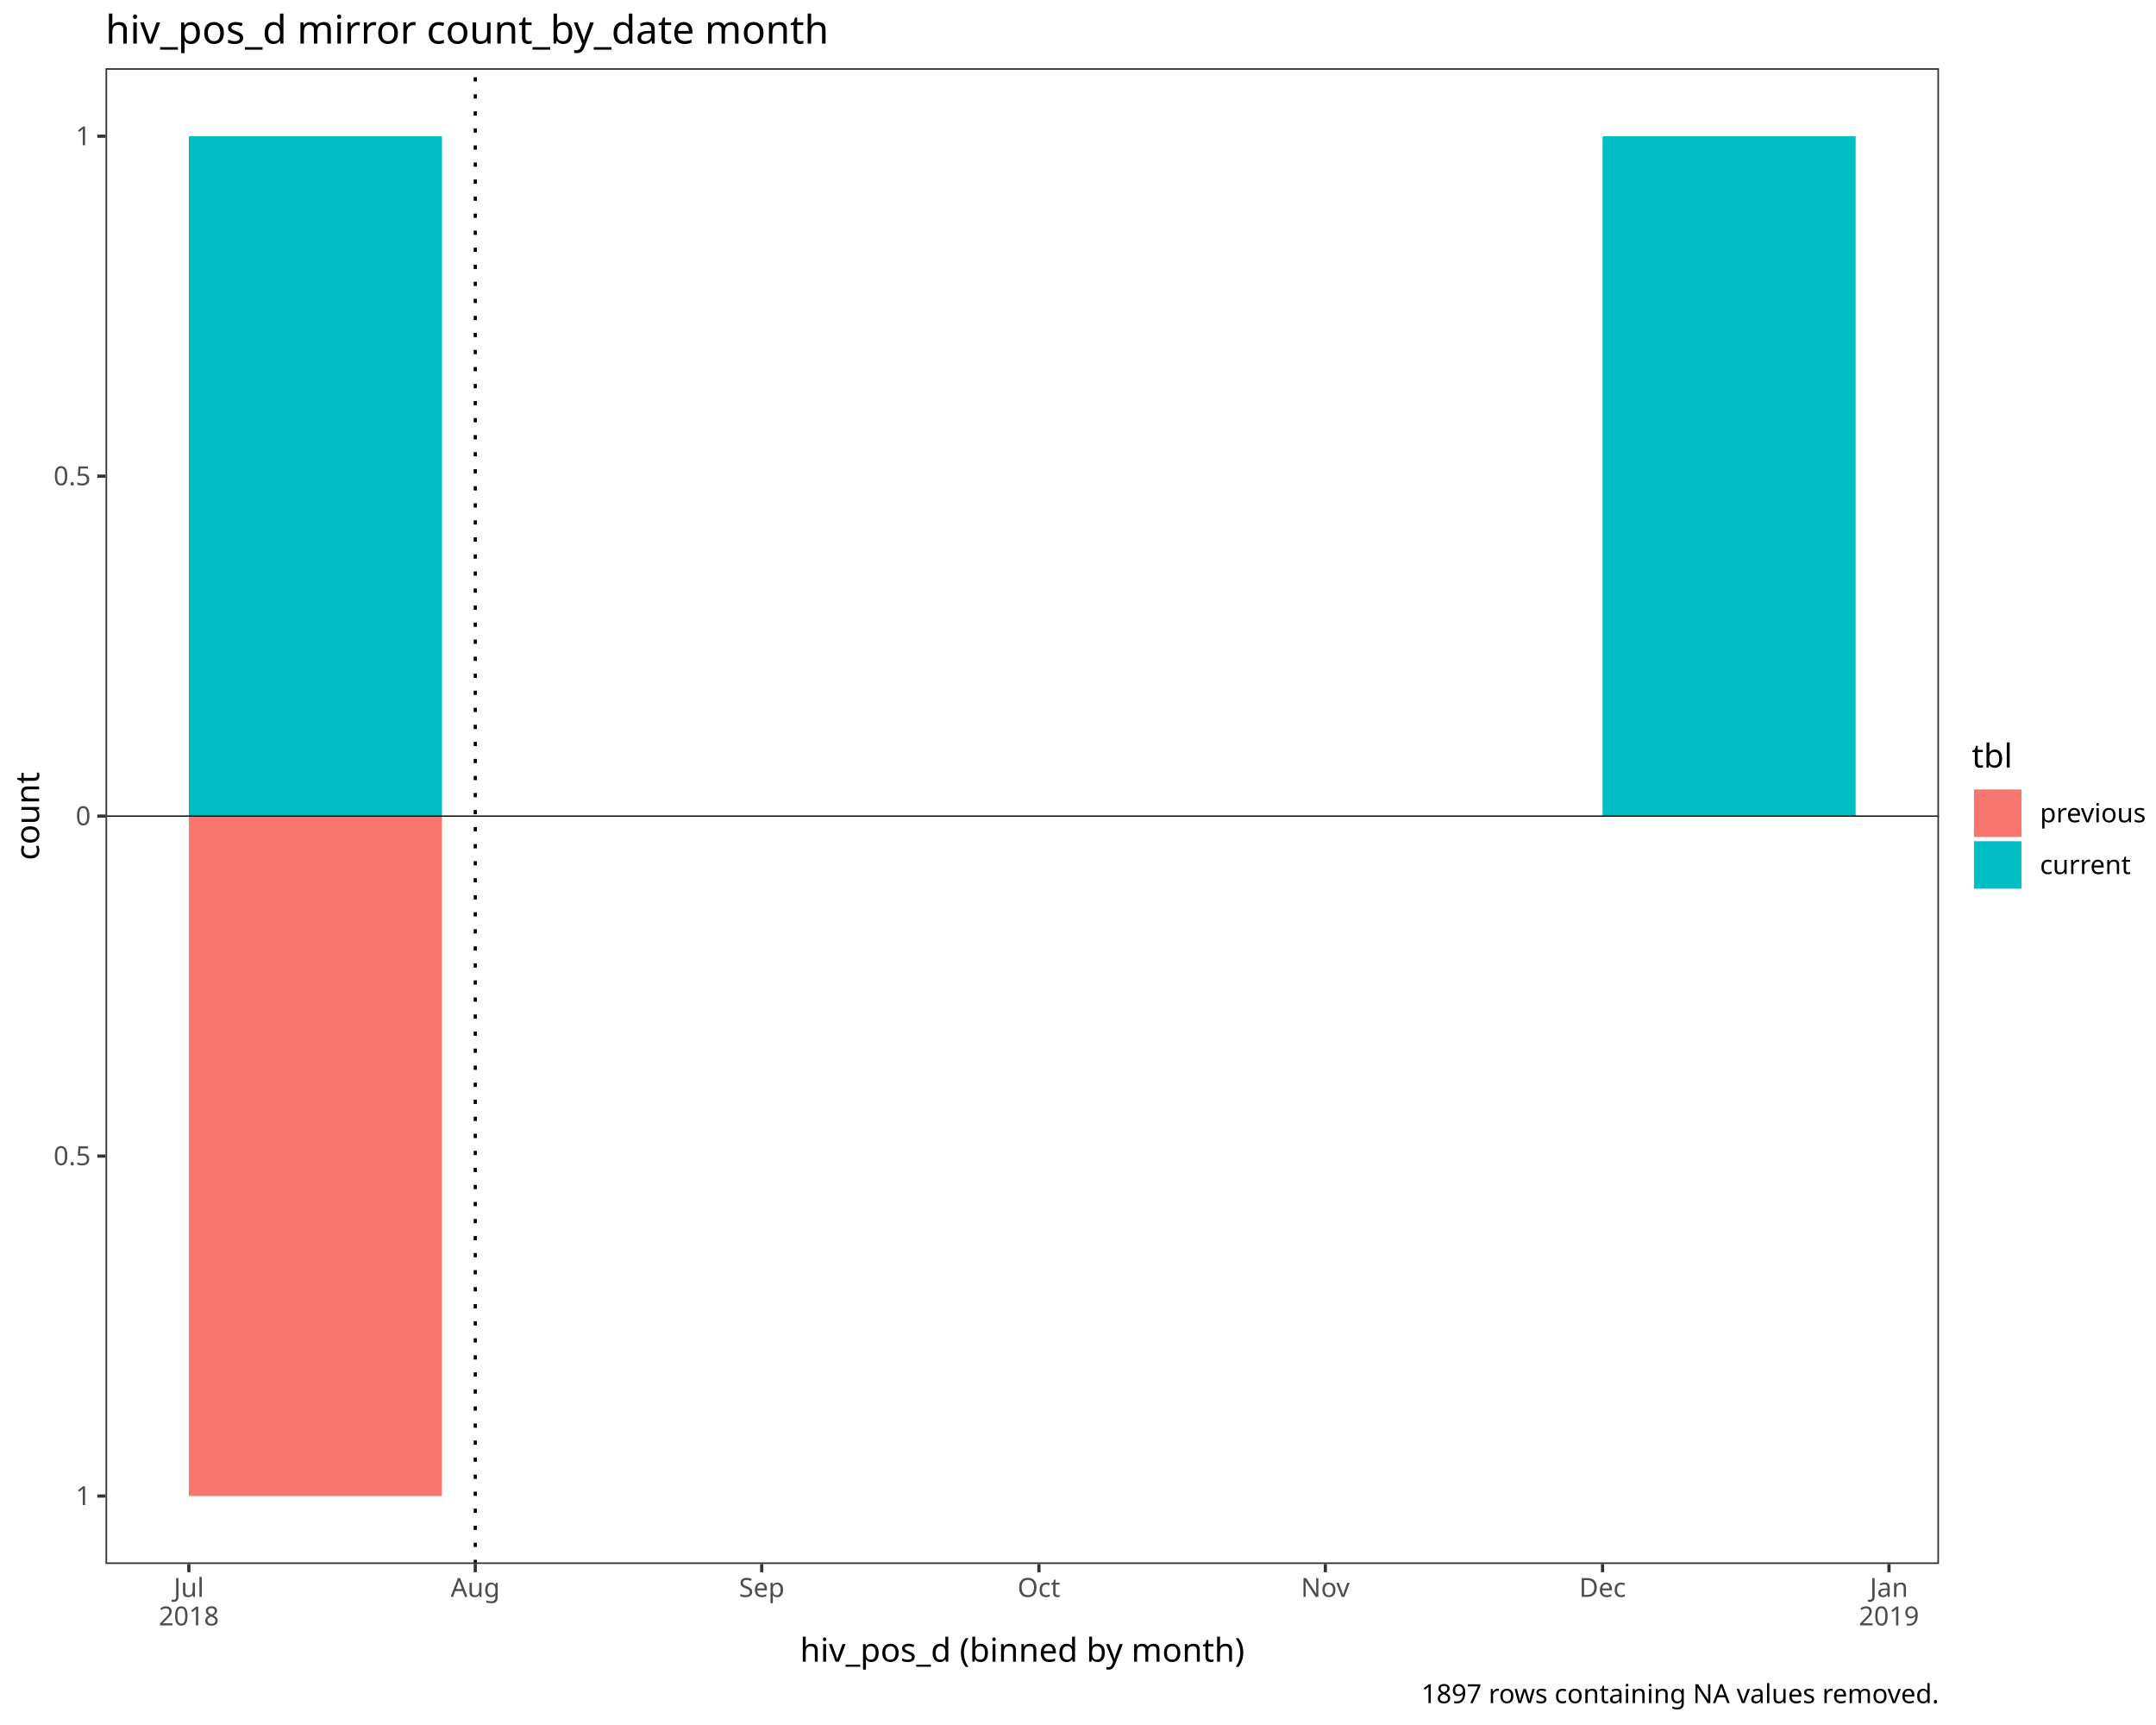
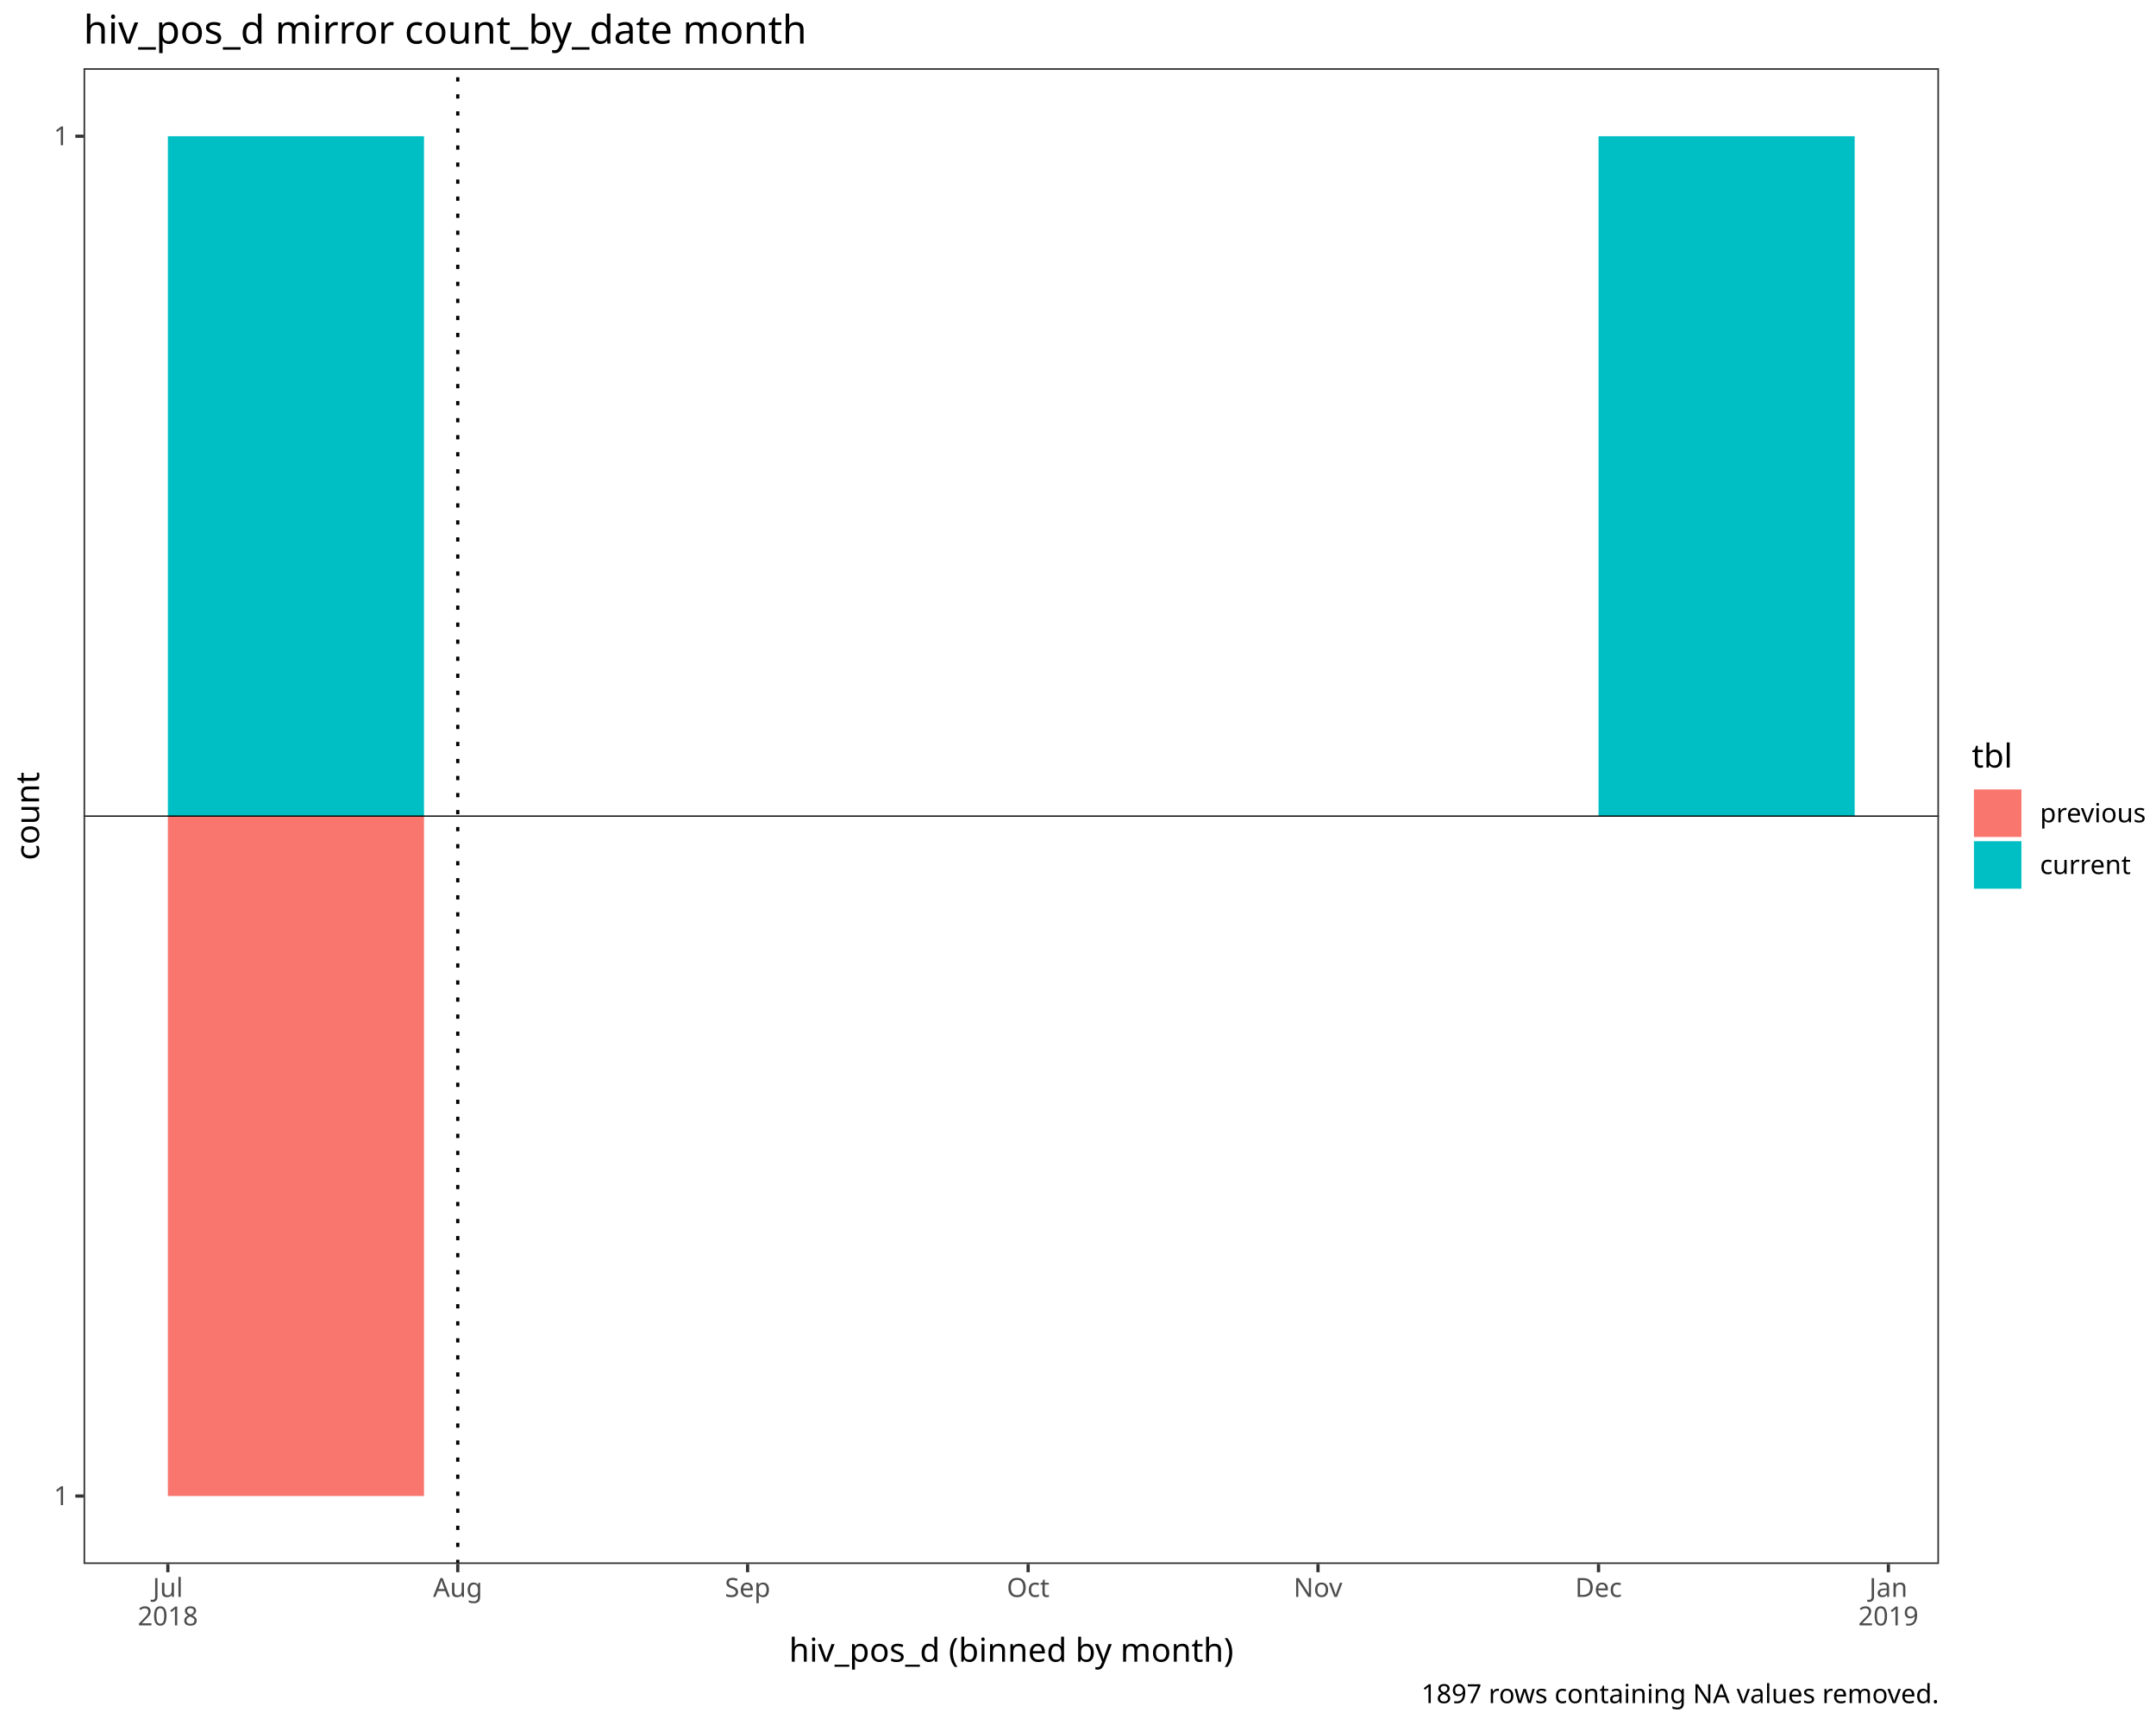
<svg xmlns="http://www.w3.org/2000/svg" class="svglite" data-engine-version="2.0" width="720.00pt" height="576.00pt" viewBox="0 0 720.00 576.00">
  <defs>
    <style type="text/css">
    .svglite line, .svglite polyline, .svglite polygon, .svglite path, .svglite rect, .svglite circle {
      fill: none;
      stroke: #000000;
      stroke-linecap: round;
      stroke-linejoin: round;
      stroke-miterlimit: 10.00;
    }
  </style>
  </defs>
  <rect width="100%" height="100%" style="stroke: none; fill: #FFFFFF;" />
  <defs>
    <clipPath id="cpMC4wMHw3MjAuMDB8MC4wMHw1NzYuMDA=">
      <rect x="0.00" y="0.00" width="720.00" height="576.00" />
    </clipPath>
  </defs>
  <g clip-path="url(#cpMC4wMHw3MjAuMDB8MC4wMHw1NzYuMDA=)">
    <rect x="0.00" y="0.00" width="720.00" height="576.00" style="stroke-width: 1.07; stroke: #FFFFFF; fill: #FFFFFF;" />
  </g>
  <defs>
-     <clipPath id="cpMzUuMjR8NjQ3LjUzfDIyLjc4fDUyMi4yNQ==">
-       <rect x="35.24" y="22.78" width="612.29" height="499.46" />
+     <clipPath id="cpMjcuOTB8NjQ3LjUzfDIyLjc4fDUyMi4yNQ==">
+       <rect x="27.90" y="22.78" width="619.63" height="499.46" />
    </clipPath>
  </defs>
-   <g clip-path="url(#cpMzUuMjR8NjQ3LjUzfDIyLjc4fDUyMi4yNQ==)">
-     <rect x="35.24" y="22.78" width="612.29" height="499.46" style="stroke-width: 1.07; stroke: none; fill: #FFFFFF;" />
-     <rect x="63.07" y="272.51" width="84.53" height="227.03" style="stroke-width: 1.07; stroke: none; stroke-linecap: butt; stroke-linejoin: miter; fill: #F8766D;" />
-     <rect x="63.07" y="45.49" width="84.53" height="227.03" style="stroke-width: 1.07; stroke: none; stroke-linecap: butt; stroke-linejoin: miter; fill: #00BFC4;" />
-     <rect x="535.17" y="45.49" width="84.53" height="227.03" style="stroke-width: 1.07; stroke: none; stroke-linecap: butt; stroke-linejoin: miter; fill: #00BFC4;" />
-     <line x1="35.24" y1="272.51" x2="647.53" y2="272.51" style="stroke-width: 0.43; stroke-linecap: butt;" />
-     <line x1="158.72" y1="522.25" x2="158.72" y2="22.78" style="stroke-width: 1.07; stroke-dasharray: 1.42,4.27; stroke-linecap: butt;" />
-     <rect x="35.24" y="22.78" width="612.29" height="499.46" style="stroke-width: 1.07; stroke: #333333;" />
+   <g clip-path="url(#cpMjcuOTB8NjQ3LjUzfDIyLjc4fDUyMi4yNQ==)">
+     <rect x="27.90" y="22.78" width="619.63" height="499.46" style="stroke-width: 1.07; stroke: none; fill: #FFFFFF;" />
+     <rect x="56.06" y="272.51" width="85.54" height="227.03" style="stroke-width: 1.07; stroke: none; stroke-linecap: butt; stroke-linejoin: miter; fill: #F8766D;" />
+     <rect x="56.06" y="45.49" width="85.54" height="227.03" style="stroke-width: 1.07; stroke: none; stroke-linecap: butt; stroke-linejoin: miter; fill: #00BFC4;" />
+     <rect x="533.83" y="45.49" width="85.54" height="227.03" style="stroke-width: 1.07; stroke: none; stroke-linecap: butt; stroke-linejoin: miter; fill: #00BFC4;" />
+     <line x1="27.90" y1="272.51" x2="647.53" y2="272.51" style="stroke-width: 0.43; stroke-linecap: butt;" />
+     <line x1="152.87" y1="522.25" x2="152.87" y2="22.78" style="stroke-width: 1.07; stroke-dasharray: 1.42,4.27; stroke-linecap: butt;" />
+     <rect x="27.90" y="22.78" width="619.63" height="499.46" style="stroke-width: 1.07; stroke: #333333;" />
  </g>
  <g clip-path="url(#cpMC4wMHw3MjAuMDB8MC4wMHw1NzYuMDA=)">
-     <text x="30.31" y="502.57" text-anchor="end" style="font-size: 8.80px; fill: #4D4D4D; font-family: sans;" textLength="4.89px" lengthAdjust="spacingAndGlyphs">1</text>
-     <text x="30.31" y="389.06" text-anchor="end" style="font-size: 8.80px; fill: #4D4D4D; font-family: sans;" textLength="12.23px" lengthAdjust="spacingAndGlyphs">0.5</text>
-     <text x="30.31" y="275.54" text-anchor="end" style="font-size: 8.80px; fill: #4D4D4D; font-family: sans;" textLength="4.89px" lengthAdjust="spacingAndGlyphs">0</text>
-     <text x="30.31" y="162.03" text-anchor="end" style="font-size: 8.80px; fill: #4D4D4D; font-family: sans;" textLength="12.23px" lengthAdjust="spacingAndGlyphs">0.5</text>
-     <text x="30.31" y="48.51" text-anchor="end" style="font-size: 8.80px; fill: #4D4D4D; font-family: sans;" textLength="4.89px" lengthAdjust="spacingAndGlyphs">1</text>
-     <polyline points="32.50,499.54 35.24,499.54 " style="stroke-width: 1.07; stroke: #333333; stroke-linecap: butt;" />
-     <polyline points="32.50,386.03 35.24,386.03 " style="stroke-width: 1.07; stroke: #333333; stroke-linecap: butt;" />
-     <polyline points="32.50,272.51 35.24,272.51 " style="stroke-width: 1.07; stroke: #333333; stroke-linecap: butt;" />
-     <polyline points="32.50,159.00 35.24,159.00 " style="stroke-width: 1.07; stroke: #333333; stroke-linecap: butt;" />
-     <polyline points="32.50,45.49 35.24,45.49 " style="stroke-width: 1.07; stroke: #333333; stroke-linecap: butt;" />
-     <polyline points="63.07,524.99 63.07,522.25 " style="stroke-width: 1.07; stroke: #333333; stroke-linecap: butt;" />
-     <polyline points="158.72,524.99 158.72,522.25 " style="stroke-width: 1.07; stroke: #333333; stroke-linecap: butt;" />
-     <polyline points="254.38,524.99 254.38,522.25 " style="stroke-width: 1.07; stroke: #333333; stroke-linecap: butt;" />
-     <polyline points="346.95,524.99 346.95,522.25 " style="stroke-width: 1.07; stroke: #333333; stroke-linecap: butt;" />
-     <polyline points="442.60,524.99 442.60,522.25 " style="stroke-width: 1.07; stroke: #333333; stroke-linecap: butt;" />
-     <polyline points="535.17,524.99 535.17,522.25 " style="stroke-width: 1.07; stroke: #333333; stroke-linecap: butt;" />
-     <polyline points="630.83,524.99 630.83,522.25 " style="stroke-width: 1.07; stroke: #333333; stroke-linecap: butt;" />
-     <text x="63.07" y="533.23" text-anchor="middle" style="font-size: 8.80px; fill: #4D4D4D; font-family: sans;" textLength="11.25px" lengthAdjust="spacingAndGlyphs">Jul</text>
-     <text x="63.07" y="542.74" text-anchor="middle" style="font-size: 8.80px; fill: #4D4D4D; font-family: sans;" textLength="19.58px" lengthAdjust="spacingAndGlyphs">2018</text>
-     <text x="158.72" y="533.23" text-anchor="middle" style="font-size: 8.80px; fill: #4D4D4D; font-family: sans;" textLength="15.66px" lengthAdjust="spacingAndGlyphs">Aug</text>
-     <text x="254.38" y="533.23" text-anchor="middle" style="font-size: 8.80px; fill: #4D4D4D; font-family: sans;" textLength="15.66px" lengthAdjust="spacingAndGlyphs">Sep</text>
-     <text x="346.95" y="533.23" text-anchor="middle" style="font-size: 8.80px; fill: #4D4D4D; font-family: sans;" textLength="13.70px" lengthAdjust="spacingAndGlyphs">Oct</text>
-     <text x="442.60" y="533.23" text-anchor="middle" style="font-size: 8.80px; fill: #4D4D4D; font-family: sans;" textLength="15.66px" lengthAdjust="spacingAndGlyphs">Nov</text>
-     <text x="535.17" y="533.23" text-anchor="middle" style="font-size: 8.80px; fill: #4D4D4D; font-family: sans;" textLength="15.66px" lengthAdjust="spacingAndGlyphs">Dec</text>
-     <text x="630.83" y="533.23" text-anchor="middle" style="font-size: 8.80px; fill: #4D4D4D; font-family: sans;" textLength="14.19px" lengthAdjust="spacingAndGlyphs">Jan</text>
-     <text x="630.83" y="542.74" text-anchor="middle" style="font-size: 8.80px; fill: #4D4D4D; font-family: sans;" textLength="19.58px" lengthAdjust="spacingAndGlyphs">2019</text>
-     <text x="341.39" y="554.87" text-anchor="middle" style="font-size: 11.00px; font-family: sans;" textLength="141.89px" lengthAdjust="spacingAndGlyphs">hiv_pos_d (binned by month)</text>
+     <text x="22.97" y="502.57" text-anchor="end" style="font-size: 8.80px; fill: #4D4D4D; font-family: sans;" textLength="4.89px" lengthAdjust="spacingAndGlyphs">1</text>
+     <text x="22.97" y="48.51" text-anchor="end" style="font-size: 8.80px; fill: #4D4D4D; font-family: sans;" textLength="4.89px" lengthAdjust="spacingAndGlyphs">1</text>
+     <polyline points="25.16,499.54 27.90,499.54 " style="stroke-width: 1.07; stroke: #333333; stroke-linecap: butt;" />
+     <polyline points="25.16,45.49 27.90,45.49 " style="stroke-width: 1.07; stroke: #333333; stroke-linecap: butt;" />
+     <polyline points="56.06,524.99 56.06,522.25 " style="stroke-width: 1.07; stroke: #333333; stroke-linecap: butt;" />
+     <polyline points="152.87,524.99 152.87,522.25 " style="stroke-width: 1.07; stroke: #333333; stroke-linecap: butt;" />
+     <polyline points="249.67,524.99 249.67,522.25 " style="stroke-width: 1.07; stroke: #333333; stroke-linecap: butt;" />
+     <polyline points="343.35,524.99 343.35,522.25 " style="stroke-width: 1.07; stroke: #333333; stroke-linecap: butt;" />
+     <polyline points="440.15,524.99 440.15,522.25 " style="stroke-width: 1.07; stroke: #333333; stroke-linecap: butt;" />
+     <polyline points="533.83,524.99 533.83,522.25 " style="stroke-width: 1.07; stroke: #333333; stroke-linecap: butt;" />
+     <polyline points="630.63,524.99 630.63,522.25 " style="stroke-width: 1.07; stroke: #333333; stroke-linecap: butt;" />
+     <text x="56.06" y="533.23" text-anchor="middle" style="font-size: 8.80px; fill: #4D4D4D; font-family: sans;" textLength="11.25px" lengthAdjust="spacingAndGlyphs">Jul</text>
+     <text x="56.06" y="542.74" text-anchor="middle" style="font-size: 8.80px; fill: #4D4D4D; font-family: sans;" textLength="19.58px" lengthAdjust="spacingAndGlyphs">2018</text>
+     <text x="152.87" y="533.23" text-anchor="middle" style="font-size: 8.80px; fill: #4D4D4D; font-family: sans;" textLength="15.66px" lengthAdjust="spacingAndGlyphs">Aug</text>
+     <text x="249.67" y="533.23" text-anchor="middle" style="font-size: 8.80px; fill: #4D4D4D; font-family: sans;" textLength="15.66px" lengthAdjust="spacingAndGlyphs">Sep</text>
+     <text x="343.35" y="533.23" text-anchor="middle" style="font-size: 8.80px; fill: #4D4D4D; font-family: sans;" textLength="13.70px" lengthAdjust="spacingAndGlyphs">Oct</text>
+     <text x="440.15" y="533.23" text-anchor="middle" style="font-size: 8.80px; fill: #4D4D4D; font-family: sans;" textLength="15.66px" lengthAdjust="spacingAndGlyphs">Nov</text>
+     <text x="533.83" y="533.23" text-anchor="middle" style="font-size: 8.80px; fill: #4D4D4D; font-family: sans;" textLength="15.66px" lengthAdjust="spacingAndGlyphs">Dec</text>
+     <text x="630.63" y="533.23" text-anchor="middle" style="font-size: 8.80px; fill: #4D4D4D; font-family: sans;" textLength="14.19px" lengthAdjust="spacingAndGlyphs">Jan</text>
+     <text x="630.63" y="542.74" text-anchor="middle" style="font-size: 8.80px; fill: #4D4D4D; font-family: sans;" textLength="19.58px" lengthAdjust="spacingAndGlyphs">2019</text>
+     <text x="337.72" y="554.87" text-anchor="middle" style="font-size: 11.00px; font-family: sans;" textLength="141.89px" lengthAdjust="spacingAndGlyphs">hiv_pos_d (binned by month)</text>
    <text transform="translate(13.05,272.51) rotate(-90)" text-anchor="middle" style="font-size: 11.00px; font-family: sans;" textLength="26.91px" lengthAdjust="spacingAndGlyphs">count</text>
    <rect x="658.49" y="247.57" width="56.03" height="49.89" style="stroke-width: 1.07; stroke: none; fill: #FFFFFF;" />
    <text x="658.49" y="256.28" style="font-size: 11.00px; font-family: sans;" textLength="11.62px" lengthAdjust="spacingAndGlyphs">tbl</text>
    <rect x="658.49" y="262.90" width="17.28" height="17.28" style="stroke-width: 1.07; stroke: none; fill: #FFFFFF;" />
    <rect x="659.20" y="263.61" width="15.86" height="15.86" style="stroke-width: 1.07; stroke: none; stroke-linecap: butt; stroke-linejoin: miter; fill: #F8766D;" />
    <rect x="658.49" y="280.18" width="17.28" height="17.28" style="stroke-width: 1.07; stroke: none; fill: #FFFFFF;" />
    <rect x="659.20" y="280.89" width="15.86" height="15.86" style="stroke-width: 1.07; stroke: none; stroke-linecap: butt; stroke-linejoin: miter; fill: #00BFC4;" />
    <text x="681.25" y="274.57" style="font-size: 8.80px; font-family: sans;" textLength="33.27px" lengthAdjust="spacingAndGlyphs">previous</text>
    <text x="681.25" y="291.85" style="font-size: 8.80px; font-family: sans;" textLength="27.39px" lengthAdjust="spacingAndGlyphs">current</text>
-     <text x="35.24" y="14.56" style="font-size: 13.20px; font-family: sans;" textLength="228.97px" lengthAdjust="spacingAndGlyphs">hiv_pos_d mirror count_by_date month</text>
+     <text x="27.90" y="14.56" style="font-size: 13.20px; font-family: sans;" textLength="228.97px" lengthAdjust="spacingAndGlyphs">hiv_pos_d mirror count_by_date month</text>
    <text x="647.53" y="568.69" text-anchor="end" style="font-size: 8.80px; font-family: sans;" textLength="164.87px" lengthAdjust="spacingAndGlyphs">1897 rows containing NA values removed.</text>
  </g>
</svg>
